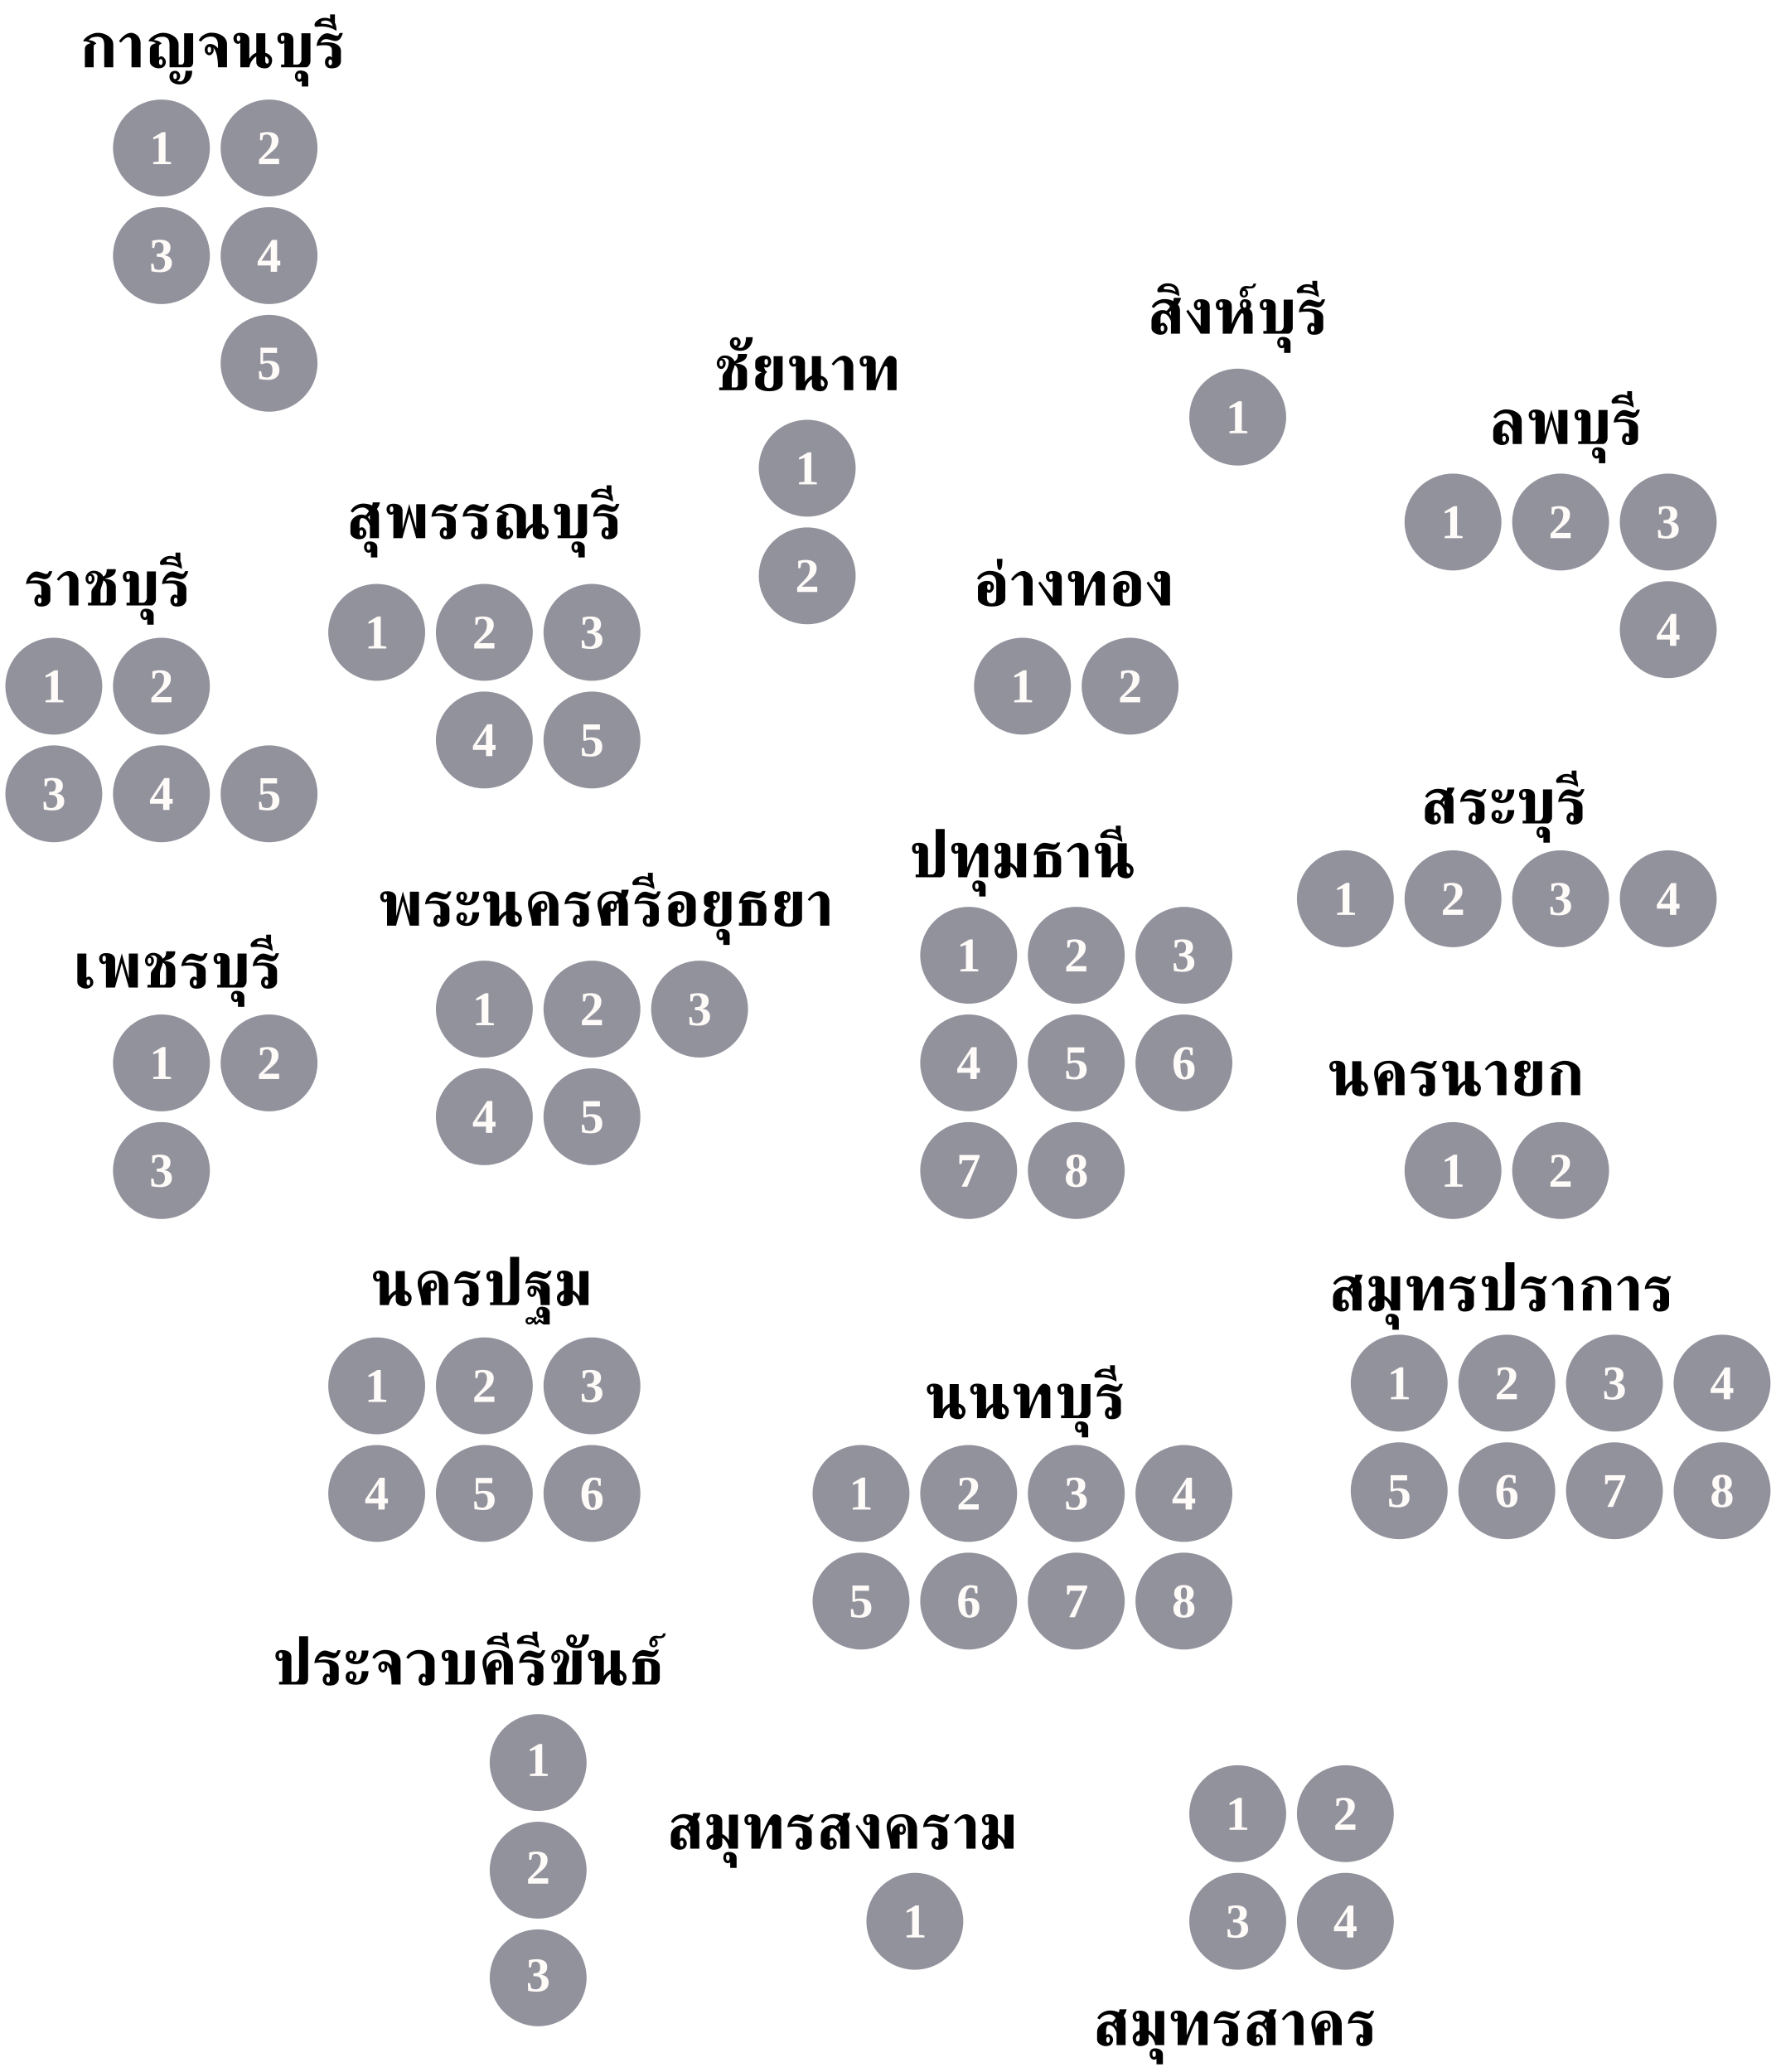
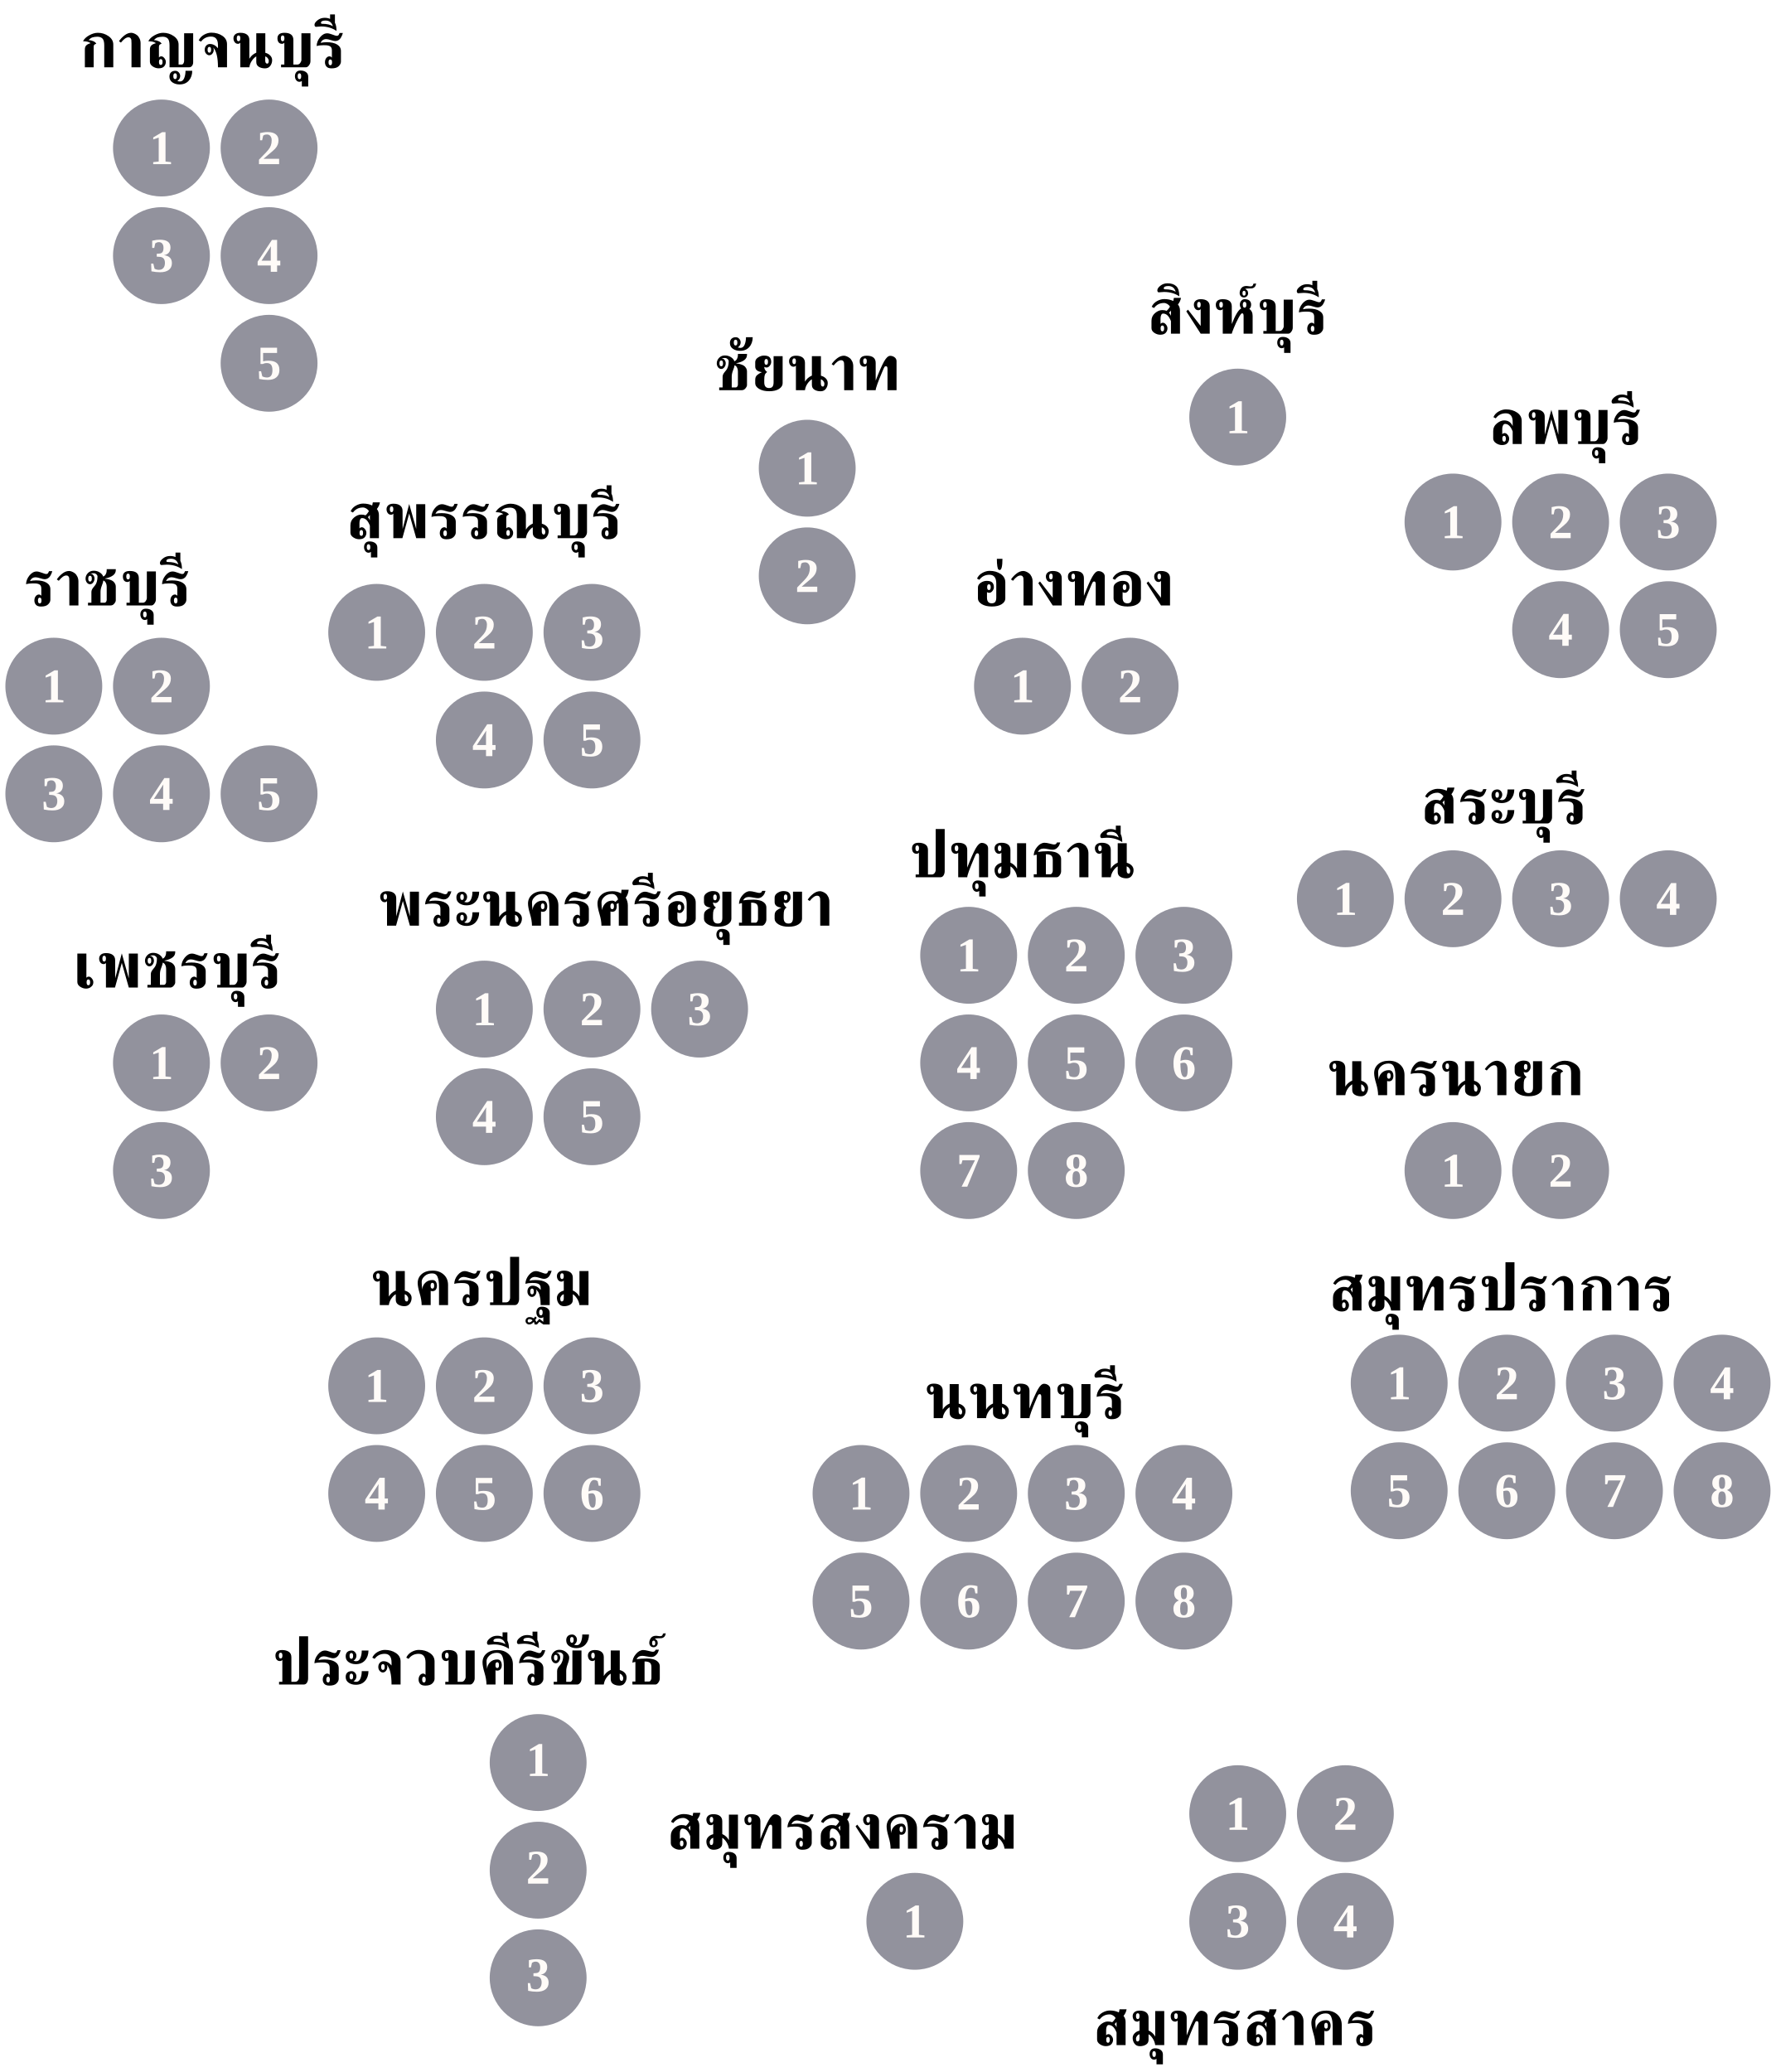
<svg xmlns="http://www.w3.org/2000/svg" width="660" height="770" viewBox="0 0 660 770" fill="none">
  <g id="region-2">
    <g id="province-72">
      <g id="SPB_5" style="pointer-events: all; cursor: pointer; transform: scale(1);">
        <g id="text">
          <circle cx="220" cy="275" r="18" fill="rgb(146, 146, 157)" />
          <text x="220" y="281" text-anchor="middle" font-size="18" font-weight="bold" fill="#FFFBF8">5</text>
        </g>
      </g>
      <g id="SPB_4" style="pointer-events: all; cursor: pointer; transform: scale(1);">
        <g id="text_2">
          <circle cx="180" cy="275" r="18" fill="rgb(146, 146, 157)" />
          <text x="180" y="281" text-anchor="middle" font-size="18" font-weight="bold" fill="#FFFBF8">4</text>
        </g>
      </g>
      <g id="SPB_3" style="pointer-events: all; cursor: pointer; transform: scale(1);">
        <g id="text_3">
          <circle cx="220" cy="235" r="18" fill="rgb(146, 146, 157)" />
          <text x="220" y="241" text-anchor="middle" font-size="18" font-weight="bold" fill="#FFFBF8">3</text>
        </g>
      </g>
      <g id="SPB_2" style="pointer-events: all; cursor: pointer; transform: scale(1);">
        <g id="text_4">
          <circle cx="180" cy="235" r="18" fill="rgb(146, 146, 157)" />
          <text x="180" y="241" text-anchor="middle" font-size="18" font-weight="bold" fill="#FFFBF8">2</text>
        </g>
      </g>
      <g id="SPB_1" style="pointer-events: all; cursor: pointer; transform: scale(1);">
        <g id="text_5">
          <circle cx="140" cy="235" r="18" fill="rgb(146, 146, 157)" />
          <text x="140" y="241" text-anchor="middle" font-size="18" font-weight="bold" fill="#FFFBF8">1</text>
        </g>
      </g>
      <g id="SPB_name" style="cursor: pointer;">
        <rect x="118" y="175" width="125" height="35" rx="4" fill="transparent" />
        <text x="180" y="200" text-anchor="middle" font-size="24" font-weight="bold" fill="#000">สุพรรณบุรี</text>
      </g>
    </g>
    <g id="province-15">
      <g id="ATG_2" style="pointer-events: all; cursor: pointer; transform: scale(1);">
        <g id="text_6">
          <circle cx="420" cy="255" r="18" fill="rgb(146, 146, 157)" />
          <text x="420" y="261" text-anchor="middle" font-size="18" font-weight="bold" fill="#FFFBF8">2</text>
        </g>
      </g>
      <g id="ATG_1" style="pointer-events: all; cursor: pointer; transform: scale(1);">
        <g id="text_7">
          <circle cx="380" cy="255" r="18" fill="rgb(146, 146, 157)" />
          <text x="380" y="261" text-anchor="middle" font-size="18" font-weight="bold" fill="#FFFBF8">1</text>
        </g>
      </g>
      <g id="ATG_name" style="cursor: pointer;">
        <rect x="353" y="200" width="94" height="35" rx="4" fill="transparent" />
        <text x="399" y="225" text-anchor="middle" font-size="24" font-weight="bold" fill="#000">อ่างทอง</text>
      </g>
    </g>
    <g id="province-14">
      <g id="AYA_5" style="pointer-events: all; cursor: pointer; transform: scale(1);">
        <g id="text_8">
          <circle cx="220" cy="415" r="18" fill="rgb(146, 146, 157)" />
          <text x="220" y="421" text-anchor="middle" font-size="18" font-weight="bold" fill="#FFFBF8">5</text>
        </g>
      </g>
      <g id="AYA_4" style="pointer-events: all; cursor: pointer; transform: scale(1);">
        <g id="text_9">
          <circle cx="180" cy="415" r="18" fill="rgb(146, 146, 157)" />
          <text x="180" y="421" text-anchor="middle" font-size="18" font-weight="bold" fill="#FFFBF8">4</text>
        </g>
      </g>
      <g id="AYA_3" style="pointer-events: all; cursor: pointer; transform: scale(1);">
        <g id="text_10">
          <circle cx="260" cy="375" r="18" fill="rgb(146, 146, 157)" />
          <text x="260" y="381" text-anchor="middle" font-size="18" font-weight="bold" fill="#FFFBF8">3</text>
        </g>
      </g>
      <g id="AYA_2" style="pointer-events: all; cursor: pointer; transform: scale(1);">
        <g id="text_11">
          <circle cx="220" cy="375" r="18" fill="rgb(146, 146, 157)" />
          <text x="220" y="381" text-anchor="middle" font-size="18" font-weight="bold" fill="#FFFBF8">2</text>
        </g>
      </g>
      <g id="AYA_1" style="pointer-events: all; cursor: pointer; transform: scale(1);">
        <g id="text_12">
          <circle cx="180" cy="375" r="18" fill="rgb(146, 146, 157)" />
          <text x="180" y="381" text-anchor="middle" font-size="18" font-weight="bold" fill="#FFFBF8">1</text>
        </g>
      </g>
      <g id="AYA_name" style="cursor: pointer;">
        <rect x="128" y="319" width="195" height="35" rx="4" fill="transparent" />
        <text x="225" y="344" text-anchor="middle" font-size="24" font-weight="bold" fill="#000">พระนครศรีอยุธยา</text>
      </g>
    </g>
    <g id="province-13">
      <g id="PTE_8" style="pointer-events: all; cursor: pointer; transform: scale(1);">
        <g id="text_13">
          <circle cx="400" cy="435" r="18" fill="rgb(146, 146, 157)" />
          <text x="400" y="441" text-anchor="middle" font-size="18" font-weight="bold" fill="#FFFBF8">8</text>
        </g>
      </g>
      <g id="PTE_7" style="pointer-events: all; cursor: pointer; transform: scale(1);">
        <g id="text_13">
          <circle cx="360" cy="435" r="18" fill="rgb(146, 146, 157)" />
          <text x="360" y="441" text-anchor="middle" font-size="18" font-weight="bold" fill="#FFFBF8">7</text>
        </g>
      </g>
      <g id="PTE_6" style="pointer-events: all; cursor: pointer; transform: scale(1);">
        <g id="text_14">
          <circle cx="440" cy="395" r="18" fill="rgb(146, 146, 157)" />
          <text x="440" y="401" text-anchor="middle" font-size="18" font-weight="bold" fill="#FFFBF8">6</text>
        </g>
      </g>
      <g id="PTE_5" style="pointer-events: all; cursor: pointer; transform: scale(1);">
        <g id="text_15">
          <circle cx="400" cy="395" r="18" fill="rgb(146, 146, 157)" />
          <text x="400" y="401" text-anchor="middle" font-size="18" font-weight="bold" fill="#FFFBF8">5</text>
        </g>
      </g>
      <g id="PTE_4" style="pointer-events: all; cursor: pointer; transform: scale(1);">
        <g id="text_16">
          <circle cx="360" cy="395" r="18" fill="rgb(146, 146, 157)" />
          <text x="360" y="401" text-anchor="middle" font-size="18" font-weight="bold" fill="#FFFBF8">4</text>
        </g>
      </g>
      <g id="PTE_3" style="pointer-events: all; cursor: pointer; transform: scale(1);">
        <g id="text_17">
          <circle cx="440" cy="355" r="18" fill="rgb(146, 146, 157)" />
          <text x="440" y="361" text-anchor="middle" font-size="18" font-weight="bold" fill="#FFFBF8">3</text>
        </g>
      </g>
      <g id="PTE_2" style="pointer-events: all; cursor: pointer; transform: scale(1);">
        <g id="text_18">
          <circle cx="400" cy="355" r="18" fill="rgb(146, 146, 157)" />
          <text x="400" y="361" text-anchor="middle" font-size="18" font-weight="bold" fill="#FFFBF8">2</text>
        </g>
      </g>
      <g id="PTE_1" style="pointer-events: all; cursor: pointer; transform: scale(1);">
        <g id="text_19">
          <circle cx="360" cy="355" r="18" fill="rgb(146, 146, 157)" />
          <text x="360" y="361" text-anchor="middle" font-size="18" font-weight="bold" fill="#FFFBF8">1</text>
        </g>
      </g>
      <g id="PTE_name" style="cursor: pointer;">
        <rect x="329" y="299" width="102" height="35" rx="4" fill="transparent" />
        <text x="380" y="326" text-anchor="middle" font-size="24" font-weight="bold" fill="#000">ปทุมธานี</text>
      </g>
    </g>
    <g id="province-12">
      <g id="NBI_8" style="pointer-events: all; cursor: pointer; transform: scale(1);">
        <g id="text_20">
          <circle cx="440" cy="595" r="18" fill="rgb(146, 146, 157)" />
          <text x="440" y="601" text-anchor="middle" font-size="18" font-weight="bold" fill="#FFFBF8">8</text>
        </g>
      </g>
      <g id="NBI_7" style="pointer-events: all; cursor: pointer; transform: scale(1);">
        <g id="text_21">
          <circle cx="400" cy="595" r="18" fill="rgb(146, 146, 157)" />
          <text x="400" y="601" text-anchor="middle" font-size="18" font-weight="bold" fill="#FFFBF8">7</text>
        </g>
      </g>
      <g id="NBI_6" style="pointer-events: all; cursor: pointer; transform: scale(1);">
        <g id="text_22">
          <circle cx="360" cy="595" r="18" fill="rgb(146, 146, 157)" />
          <text x="360" y="601" text-anchor="middle" font-size="18" font-weight="bold" fill="#FFFBF8">6</text>
        </g>
      </g>
      <g id="NBI_5" style="pointer-events: all; cursor: pointer; transform: scale(1);">
        <g id="text_23">
          <circle cx="320" cy="595" r="18" fill="rgb(146, 146, 157)" />
          <text x="320" y="601" text-anchor="middle" font-size="18" font-weight="bold" fill="#FFFBF8">5</text>
        </g>
      </g>
      <g id="NBI_4" style="pointer-events: all; cursor: pointer; transform: scale(1);">
        <g id="text_24">
          <circle cx="440" cy="555" r="18" fill="rgb(146, 146, 157)" />
          <text x="440" y="561" text-anchor="middle" font-size="18" font-weight="bold" fill="#FFFBF8">4</text>
        </g>
      </g>
      <g id="NBI_3" style="pointer-events: all; cursor: pointer; transform: scale(1);">
        <g id="text_25">
          <circle cx="400" cy="555" r="18" fill="rgb(146, 146, 157)" />
          <text x="400" y="561" text-anchor="middle" font-size="18" font-weight="bold" fill="#FFFBF8">3</text>
        </g>
      </g>
      <g id="NBI_2" style="pointer-events: all; cursor: pointer; transform: scale(1);">
        <g id="text_26">
          <circle cx="360" cy="555" r="18" fill="rgb(146, 146, 157)" />
          <text x="360" y="561" text-anchor="middle" font-size="18" font-weight="bold" fill="#FFFBF8">2</text>
        </g>
      </g>
      <g id="NBI_1" style="pointer-events: all; cursor: pointer; transform: scale(1);">
        <g id="text_27">
          <circle cx="320" cy="555" r="18" fill="rgb(146, 146, 157)" />
          <text x="320" y="561" text-anchor="middle" font-size="18" font-weight="bold" fill="#FFFBF8">1</text>
        </g>
      </g>
      <g id="NBI_name" style="cursor: pointer;">
        <rect x="338" y="500" width="88" height="35" rx="4" fill="transparent" />
        <text x="381" y="527" text-anchor="middle" font-size="24" font-weight="bold" fill="#000">นนทบุรี</text>
      </g>
    </g>
    <g id="province-73">
      <g id="NPT_6" style="pointer-events: all; cursor: pointer; transform: scale(1);">
        <g id="text_28">
          <circle cx="220" cy="555" r="18" fill="rgb(146, 146, 157)" />
          <text x="220" y="561" text-anchor="middle" font-size="18" font-weight="bold" fill="#FFFBF8">6</text>
        </g>
      </g>
      <g id="NPT_5" style="pointer-events: all; cursor: pointer; transform: scale(1);">
        <g id="text_29">
          <circle cx="180" cy="555" r="18" fill="rgb(146, 146, 157)" />
          <text x="180" y="561" text-anchor="middle" font-size="18" font-weight="bold" fill="#FFFBF8">5</text>
        </g>
      </g>
      <g id="NPT_4" style="pointer-events: all; cursor: pointer; transform: scale(1);">
        <g id="text_30">
          <circle cx="140" cy="555" r="18" fill="rgb(146, 146, 157)" />
          <text x="140" y="561" text-anchor="middle" font-size="18" font-weight="bold" fill="#FFFBF8">4</text>
        </g>
      </g>
      <g id="NPT_3" style="pointer-events: all; cursor: pointer; transform: scale(1);">
        <g id="text_31">
          <circle cx="220" cy="515" r="18" fill="rgb(146, 146, 157)" />
          <text x="220" y="521" text-anchor="middle" font-size="18" font-weight="bold" fill="#FFFBF8">3</text>
        </g>
      </g>
      <g id="NPT_2" style="pointer-events: all; cursor: pointer; transform: scale(1);">
        <g id="text_32">
          <circle cx="180" cy="515" r="18" fill="rgb(146, 146, 157)" />
          <text x="180" y="521" text-anchor="middle" font-size="18" font-weight="bold" fill="#FFFBF8">2</text>
        </g>
      </g>
      <g id="NPT_1" style="pointer-events: all; cursor: pointer; transform: scale(1);">
        <g id="text_33">
          <circle cx="140" cy="515" r="18" fill="rgb(146, 146, 157)" />
          <text x="140" y="521" text-anchor="middle" font-size="18" font-weight="bold" fill="#FFFBF8">1</text>
        </g>
      </g>
      <g id="NPT_name" style="cursor: pointer;">
        <rect x="129" y="460" width="102" height="35" rx="4" fill="transparent" />
        <text x="179" y="485" text-anchor="middle" font-size="24" font-weight="bold" fill="#000">นครปฐม</text>
      </g>
    </g>
    <g id="province-18">
      <g id="CNT_2" style="pointer-events: all; cursor: pointer; transform: scale(1);">
        <g id="text_34">
          <circle cx="300" cy="214" r="18" fill="rgb(146, 146, 157)" />
          <text x="300" y="220" text-anchor="middle" font-size="18" font-weight="bold" fill="#FFFBF8">2</text>
        </g>
      </g>
      <g id="CNT_1" style="pointer-events: all; cursor: pointer; transform: scale(1);">
        <g id="text_35">
          <circle cx="300" cy="174" r="18" fill="rgb(146, 146, 157)" />
          <text x="300" y="180" text-anchor="middle" font-size="18" font-weight="bold" fill="#FFFBF8">1</text>
        </g>
      </g>
      <g id="CNT_name" style="cursor: pointer;">
        <rect x="258" y="119" width="85" height="35" rx="4" fill="transparent" />
        <text x="300" y="145" text-anchor="middle" font-size="24" font-weight="bold" fill="#000">ชัยนาท</text>
      </g>
    </g>
    <g id="province-19">
      <g id="SRI_4" style="pointer-events: all; cursor: pointer; transform: scale(1);">
        <g id="text_36">
          <circle cx="620" cy="334" r="18" fill="rgb(146, 146, 157)" />
          <text x="620" y="340" text-anchor="middle" font-size="18" font-weight="bold" fill="#FFFBF8">4</text>
        </g>
      </g>
      <g id="SRI_3" style="pointer-events: all; cursor: pointer; transform: scale(1);">
        <g id="text_37">
          <circle cx="580" cy="334" r="18" fill="rgb(146, 146, 157)" />
          <text x="580" y="340" text-anchor="middle" font-size="18" font-weight="bold" fill="#FFFBF8">3</text>
        </g>
      </g>
      <g id="SRI_2" style="pointer-events: all; cursor: pointer; transform: scale(1);">
        <g id="text_38">
          <circle cx="540" cy="334" r="18" fill="rgb(146, 146, 157)" />
          <text x="540" y="340" text-anchor="middle" font-size="18" font-weight="bold" fill="#FFFBF8">2</text>
        </g>
      </g>
      <g id="SRI_1" style="pointer-events: all; cursor: pointer; transform: scale(1);">
        <g id="text_39">
          <circle cx="500" cy="334" r="18" fill="rgb(146, 146, 157)" />
          <text x="500" y="340" text-anchor="middle" font-size="18" font-weight="bold" fill="#FFFBF8">1</text>
        </g>
      </g>
      <g id="SRI_name" style="cursor: pointer;">
        <rect x="521" y="280" width="78" height="35" rx="4" fill="transparent" />
        <text x="559" y="306" text-anchor="middle" font-size="24" font-weight="bold" fill="#000">สระบุรี</text>
      </g>
    </g>
    <g id="province-74">
      <g id="SKN_4" style="pointer-events: all; cursor: pointer; transform: scale(1);">
        <g id="text_40">
          <circle cx="500" cy="714" r="18" fill="rgb(146, 146, 157)" />
          <text x="500" y="720" text-anchor="middle" font-size="18" font-weight="bold" fill="#FFFBF8">4</text>
        </g>
      </g>
      <g id="SKN_3" style="pointer-events: all; cursor: pointer; transform: scale(1);">
        <g id="text_40">
          <circle cx="460" cy="714" r="18" fill="rgb(146, 146, 157)" />
          <text x="460" y="720" text-anchor="middle" font-size="18" font-weight="bold" fill="#FFFBF8">3</text>
        </g>
      </g>
      <g id="SKN_2" style="pointer-events: all; cursor: pointer; transform: scale(1);">
        <g id="text_41">
          <circle cx="500" cy="674" r="18" fill="rgb(146, 146, 157)" />
          <text x="500" y="680" text-anchor="middle" font-size="18" font-weight="bold" fill="#FFFBF8">2</text>
        </g>
      </g>
      <g id="SKN_1" style="pointer-events: all; cursor: pointer; transform: scale(1);">
        <g id="text_42">
          <circle cx="460" cy="674" r="18" fill="rgb(146, 146, 157)" />
          <text x="460" y="680" text-anchor="middle" font-size="18" font-weight="bold" fill="#FFFBF8">1</text>
        </g>
      </g>
      <g id="SKN_name" style="cursor: pointer;">
        <rect x="395.5" y="735" width="128" height="35" rx="4" fill="transparent" />
        <text x="459" y="760" text-anchor="middle" font-size="24" font-weight="bold" fill="#000">สมุทรสาคร</text>
      </g>
    </g>
    <g id="province-75">
      <g id="SKM_1" style="pointer-events: all; cursor: pointer; transform: scale(1);">
        <g id="text_43">
          <circle cx="340" cy="714" r="18" fill="rgb(146, 146, 157)" />
          <text x="340" y="720" text-anchor="middle" font-size="18" font-weight="bold" fill="#FFFBF8">1</text>
        </g>
      </g>
      <g id="SKM_name" style="cursor: pointer;">
        <rect x="235" y="660" width="156" height="35" rx="4" fill="transparent" />
        <text x="313" y="687" text-anchor="middle" font-size="24" font-weight="bold" fill="#000">สมุทรสงคราม</text>
      </g>
    </g>
    <g id="province-11">
      <g id="SPK_8" style="pointer-events: all; cursor: pointer; transform: scale(1);">
        <g id="text_44">
          <circle cx="640" cy="554" r="18" fill="rgb(146, 146, 157)" />
          <text x="640" y="560" text-anchor="middle" font-size="18" font-weight="bold" fill="#FFFBF8">8</text>
        </g>
      </g>
      <g id="SPK_7" style="pointer-events: all; cursor: pointer; transform: scale(1);">
        <g id="text_45">
          <circle cx="600" cy="554" r="18" fill="rgb(146, 146, 157)" />
          <text x="600" y="560" text-anchor="middle" font-size="18" font-weight="bold" fill="#FFFBF8">7</text>
        </g>
      </g>
      <g id="SPK_6" style="pointer-events: all; cursor: pointer; transform: scale(1);">
        <g id="text_46">
          <circle cx="560" cy="554" r="18" fill="rgb(146, 146, 157)" />
          <text x="560" y="560" text-anchor="middle" font-size="18" font-weight="bold" fill="#FFFBF8">6</text>
        </g>
      </g>
      <g id="SPK_5" style="pointer-events: all; cursor: pointer; transform: scale(1);">
        <g id="text_47">
          <circle cx="520" cy="554" r="18" fill="rgb(146, 146, 157)" />
          <text x="520" y="560" text-anchor="middle" font-size="18" font-weight="bold" fill="#FFFBF8">5</text>
        </g>
      </g>
      <g id="SPK_4" style="pointer-events: all; cursor: pointer; transform: scale(1);">
        <g id="text_48">
          <circle cx="640" cy="514" r="18" fill="rgb(146, 146, 157)" />
          <text x="640" y="520" text-anchor="middle" font-size="18" font-weight="bold" fill="#FFFBF8">4</text>
        </g>
      </g>
      <g id="SPK_3" style="pointer-events: all; cursor: pointer; transform: scale(1);">
        <g id="text_49">
          <circle cx="600" cy="514" r="18" fill="rgb(146, 146, 157)" />
          <text x="600" y="520" text-anchor="middle" font-size="18" font-weight="bold" fill="#FFFBF8">3</text>
        </g>
      </g>
      <g id="SPK_2" style="pointer-events: all; cursor: pointer; transform: scale(1);">
        <g id="text_50">
          <circle cx="560" cy="514" r="18" fill="rgb(146, 146, 157)" />
          <text x="560" y="520" text-anchor="middle" font-size="18" font-weight="bold" fill="#FFFBF8">2</text>
        </g>
      </g>
      <g id="SPK_1" style="pointer-events: all; cursor: pointer; transform: scale(1);">
        <g id="text_51">
          <circle cx="520" cy="514" r="18" fill="rgb(146, 146, 157)" />
          <text x="520" y="520" text-anchor="middle" font-size="18" font-weight="bold" fill="#FFFBF8">1</text>
        </g>
      </g>
      <g id="SPK_name" style="cursor: pointer;">
        <rect x="481.5" y="460" width="154" height="35" rx="4" fill="transparent" />
        <text x="558" y="487" text-anchor="middle" font-size="24" font-weight="bold" fill="#000">สมุทรปราการ</text>
      </g>
    </g>
    <g id="province-16">
+       <g id="LRI_5" style="pointer-events: all; cursor: pointer; transform: scale(1);">
+         <g id="text_52">
+           <circle cx="620" cy="234" r="18" fill="rgb(146, 146, 157)" />
+           <text x="620" y="240" text-anchor="middle" font-size="18" font-weight="bold" fill="#FFFBF8">5</text>
+         </g>
+       </g>
      <g id="LRI_4" style="pointer-events: all; cursor: pointer; transform: scale(1);">
        <g id="text_53">
-           <circle cx="620" cy="234" r="18" fill="rgb(146, 146, 157)" />
-           <text x="620" y="240" text-anchor="middle" font-size="18" font-weight="bold" fill="#FFFBF8">4</text>
+           <circle cx="580" cy="234" r="18" fill="rgb(146, 146, 157)" />
+           <text x="580" y="240" text-anchor="middle" font-size="18" font-weight="bold" fill="#FFFBF8">4</text>
        </g>
      </g>
      <g id="LRI_3" style="pointer-events: all; cursor: pointer; transform: scale(1);">
        <g id="text_54">
          <circle cx="620" cy="194" r="18" fill="rgb(146, 146, 157)" />
          <text x="620" y="200" text-anchor="middle" font-size="18" font-weight="bold" fill="#FFFBF8">3</text>
        </g>
      </g>
      <g id="LRI_2" style="pointer-events: all; cursor: pointer; transform: scale(1);">
        <g id="text_55">
          <circle cx="580" cy="194" r="18" fill="rgb(146, 146, 157)" />
          <text x="580" y="200" text-anchor="middle" font-size="18" font-weight="bold" fill="#FFFBF8">2</text>
        </g>
      </g>
      <g id="LRI_1" style="pointer-events: all; cursor: pointer; transform: scale(1);">
        <g id="text_56">
          <circle cx="540" cy="194" r="18" fill="rgb(146, 146, 157)" />
          <text x="540" y="200" text-anchor="middle" font-size="18" font-weight="bold" fill="#FFFBF8">1</text>
        </g>
      </g>
      <g id="LRI_name" style="cursor: pointer;">
        <rect x="542" y="140" width="76" height="35" rx="4" fill="transparent" />
        <text x="582" y="165" text-anchor="middle" font-size="24" font-weight="bold" fill="#000">ลพบุรี</text>
      </g>
    </g>
    <g id="province-26">
      <g id="NYK_2" style="pointer-events: all; cursor: pointer; transform: scale(1);">
        <g id="text_57">
          <circle cx="580" cy="435" r="18" fill="rgb(146, 146, 157)" />
          <text x="580" y="441" text-anchor="middle" font-size="18" font-weight="bold" fill="#FFFBF8">2</text>
        </g>
      </g>
      <g id="NYK_1" style="pointer-events: all; cursor: pointer; transform: scale(1);">
        <g id="text_58">
          <circle cx="540" cy="435" r="18" fill="rgb(146, 146, 157)" />
          <text x="540" y="441" text-anchor="middle" font-size="18" font-weight="bold" fill="#FFFBF8">1</text>
        </g>
      </g>
      <g id="NYK_name" style="cursor: pointer;">
        <rect x="483.5" y="380" width="116" height="35" rx="4" fill="transparent" />
        <text x="541" y="407" text-anchor="middle" font-size="24" font-weight="bold" fill="#000">นครนายก</text>
      </g>
    </g>
    <g id="province-17">
      <g id="SBR_1" style="pointer-events: all; cursor: pointer; transform: scale(1);">
        <g id="text_59">
          <circle cx="460" cy="155" r="18" fill="rgb(146, 146, 157)" />
          <text x="460" y="161" text-anchor="middle" font-size="18" font-weight="bold" fill="#FFFBF8">1</text>
        </g>
      </g>
      <g id="SBR_name" style="cursor: pointer;">
        <rect x="419" y="96" width="83" height="35" rx="4" fill="transparent" />
        <text x="460" y="124" text-anchor="middle" font-size="24" font-weight="bold" fill="#000">สิงห์บุรี</text>
      </g>
    </g>
    <g id="province-71">
      <g id="KRI_5" style="pointer-events: all; cursor: pointer; transform: scale(1);">
        <g id="text_60">
          <circle cx="100" cy="135" r="18" fill="rgb(146, 146, 157)" />
          <text x="100" y="141" text-anchor="middle" font-size="18" font-weight="bold" fill="#FFFBF8">5</text>
        </g>
      </g>
      <g id="KRI_4" style="pointer-events: all; cursor: pointer; transform: scale(1);">
        <g id="text_61">
          <circle cx="100" cy="95" r="18" fill="rgb(146, 146, 157)" />
          <text x="100" y="101" text-anchor="middle" font-size="18" font-weight="bold" fill="#FFFBF8">4</text>
        </g>
      </g>
      <g id="KRI_3" style="pointer-events: all; cursor: pointer; transform: scale(1);">
        <g id="text_62">
          <circle cx="60" cy="95" r="18" fill="rgb(146, 146, 157)" />
          <text x="60" y="101" text-anchor="middle" font-size="18" font-weight="bold" fill="#FFFBF8">3</text>
        </g>
      </g>
      <g id="KRI_2" style="pointer-events: all; cursor: pointer; transform: scale(1);">
        <g id="text_63">
          <circle cx="100" cy="55" r="18" fill="rgb(146, 146, 157)" />
          <text x="100" y="61" text-anchor="middle" font-size="18" font-weight="bold" fill="#FFFBF8">2</text>
        </g>
      </g>
      <g id="KRI_1" style="pointer-events: all; cursor: pointer; transform: scale(1);">
        <g id="text_64">
          <circle cx="60" cy="55" r="18" fill="rgb(146, 146, 157)" />
          <text x="60" y="61" text-anchor="middle" font-size="18" font-weight="bold" fill="#FFFBF8">1</text>
        </g>
      </g>
      <g id="KRI_name" style="cursor: pointer;">
        <rect x="19" width="122" height="35" rx="4" fill="transparent" />
        <text x="79" y="25" text-anchor="middle" font-size="24" font-weight="bold" fill="#000">กาญจนบุรี</text>
      </g>
    </g>
    <g id="province-70">
      <g id="RBR_5" style="pointer-events: all; cursor: pointer; transform: scale(1);">
        <g id="text_65">
          <circle cx="100" cy="295" r="18" fill="rgb(146, 146, 157)" />
          <text x="100" y="301" text-anchor="middle" font-size="18" font-weight="bold" fill="#FFFBF8">5</text>
        </g>
      </g>
      <g id="RBR_4" style="pointer-events: all; cursor: pointer; transform: scale(1);">
        <g id="text_66">
          <circle cx="60" cy="295" r="18" fill="rgb(146, 146, 157)" />
          <text x="60" y="301" text-anchor="middle" font-size="18" font-weight="bold" fill="#FFFBF8">4</text>
        </g>
      </g>
      <g id="RBR_3" style="pointer-events: all; cursor: pointer; transform: scale(1);">
        <g id="text_67">
          <circle cx="20" cy="295" r="18" fill="rgb(146, 146, 157)" />
          <text x="20" y="301" text-anchor="middle" font-size="18" font-weight="bold" fill="#FFFBF8">3</text>
        </g>
      </g>
      <g id="RBR_2" style="pointer-events: all; cursor: pointer; transform: scale(1);">
        <g id="text_68">
          <circle cx="60" cy="255" r="18" fill="rgb(146, 146, 157)" />
          <text x="60" y="261" text-anchor="middle" font-size="18" font-weight="bold" fill="#FFFBF8">2</text>
        </g>
      </g>
      <g id="RBR_1" style="pointer-events: all; cursor: pointer; transform: scale(1);">
        <g id="text_69">
          <circle cx="20" cy="255" r="18" fill="rgb(146, 146, 157)" />
          <text x="20" y="261" text-anchor="middle" font-size="18" font-weight="bold" fill="#FFFBF8">1</text>
        </g>
      </g>
      <g id="RBR_name" style="cursor: pointer;">
        <rect y="198" width="81" height="35" rx="4" fill="transparent" />
        <text x="40" y="225" text-anchor="middle" font-size="24" font-weight="bold" fill="#000">ราชบุรี</text>
      </g>
    </g>
    <g id="province-76">
      <g id="PBI_3" style="pointer-events: all; cursor: pointer; transform: scale(1);">
        <g id="text_70">
          <circle cx="60" cy="435" r="18" fill="rgb(146, 146, 157)" />
          <text x="60" y="441" text-anchor="middle" font-size="18" font-weight="bold" fill="#FFFBF8">3</text>
        </g>
      </g>
      <g id="PBI_2" style="pointer-events: all; cursor: pointer; transform: scale(1);">
        <g id="text_71">
          <circle cx="100" cy="395" r="18" fill="rgb(146, 146, 157)" />
          <text x="100" y="401" text-anchor="middle" font-size="18" font-weight="bold" fill="#FFFBF8">2</text>
        </g>
      </g>
      <g id="PBI_1" style="pointer-events: all; cursor: pointer; transform: scale(1);">
        <g id="text_72">
          <circle cx="60" cy="395" r="18" fill="rgb(146, 146, 157)" />
          <text x="60" y="401" text-anchor="middle" font-size="18" font-weight="bold" fill="#FFFBF8">1</text>
        </g>
      </g>
      <g id="PBI_name" style="cursor: pointer;">
        <rect x="20" y="340" width="94" height="35" rx="4" fill="transparent" />
        <text x="66" y="367" text-anchor="middle" font-size="24" font-weight="bold" fill="#000">เพชรบุรี</text>
      </g>
    </g>
    <g id="province-77">
      <g id="PKN_3" style="pointer-events: all; cursor: pointer; transform: scale(1);">
        <g id="text_73">
          <circle cx="200" cy="735" r="18" fill="rgb(146, 146, 157)" />
          <text x="200" y="740" text-anchor="middle" font-size="18" font-weight="bold" fill="#FFFBF8">3</text>
        </g>
      </g>
      <g id="PKN_2" style="pointer-events: all; cursor: pointer; transform: scale(1);">
        <g id="text_74">
          <circle cx="200" cy="695" r="18" fill="rgb(146, 146, 157)" />
          <text x="200" y="700" text-anchor="middle" font-size="18" font-weight="bold" fill="#FFFBF8">2</text>
        </g>
      </g>
      <g id="PKN_1" style="pointer-events: all; cursor: pointer; transform: scale(1);">
        <g id="text_75">
          <circle cx="200" cy="655" r="18" fill="rgb(146, 146, 157)" />
          <text x="200" y="660" text-anchor="middle" font-size="18" font-weight="bold" fill="#FFFBF8">1</text>
        </g>
      </g>
      <g id="PKN_name" style="cursor: pointer;">
        <rect x="90.5" y="600" width="166" height="35" rx="4" fill="transparent" />
        <text x="174" y="626" text-anchor="middle" font-size="24" font-weight="bold" fill="#000">ประจวบคีรีขันธ์</text>
      </g>
    </g>
  </g>
</svg>
